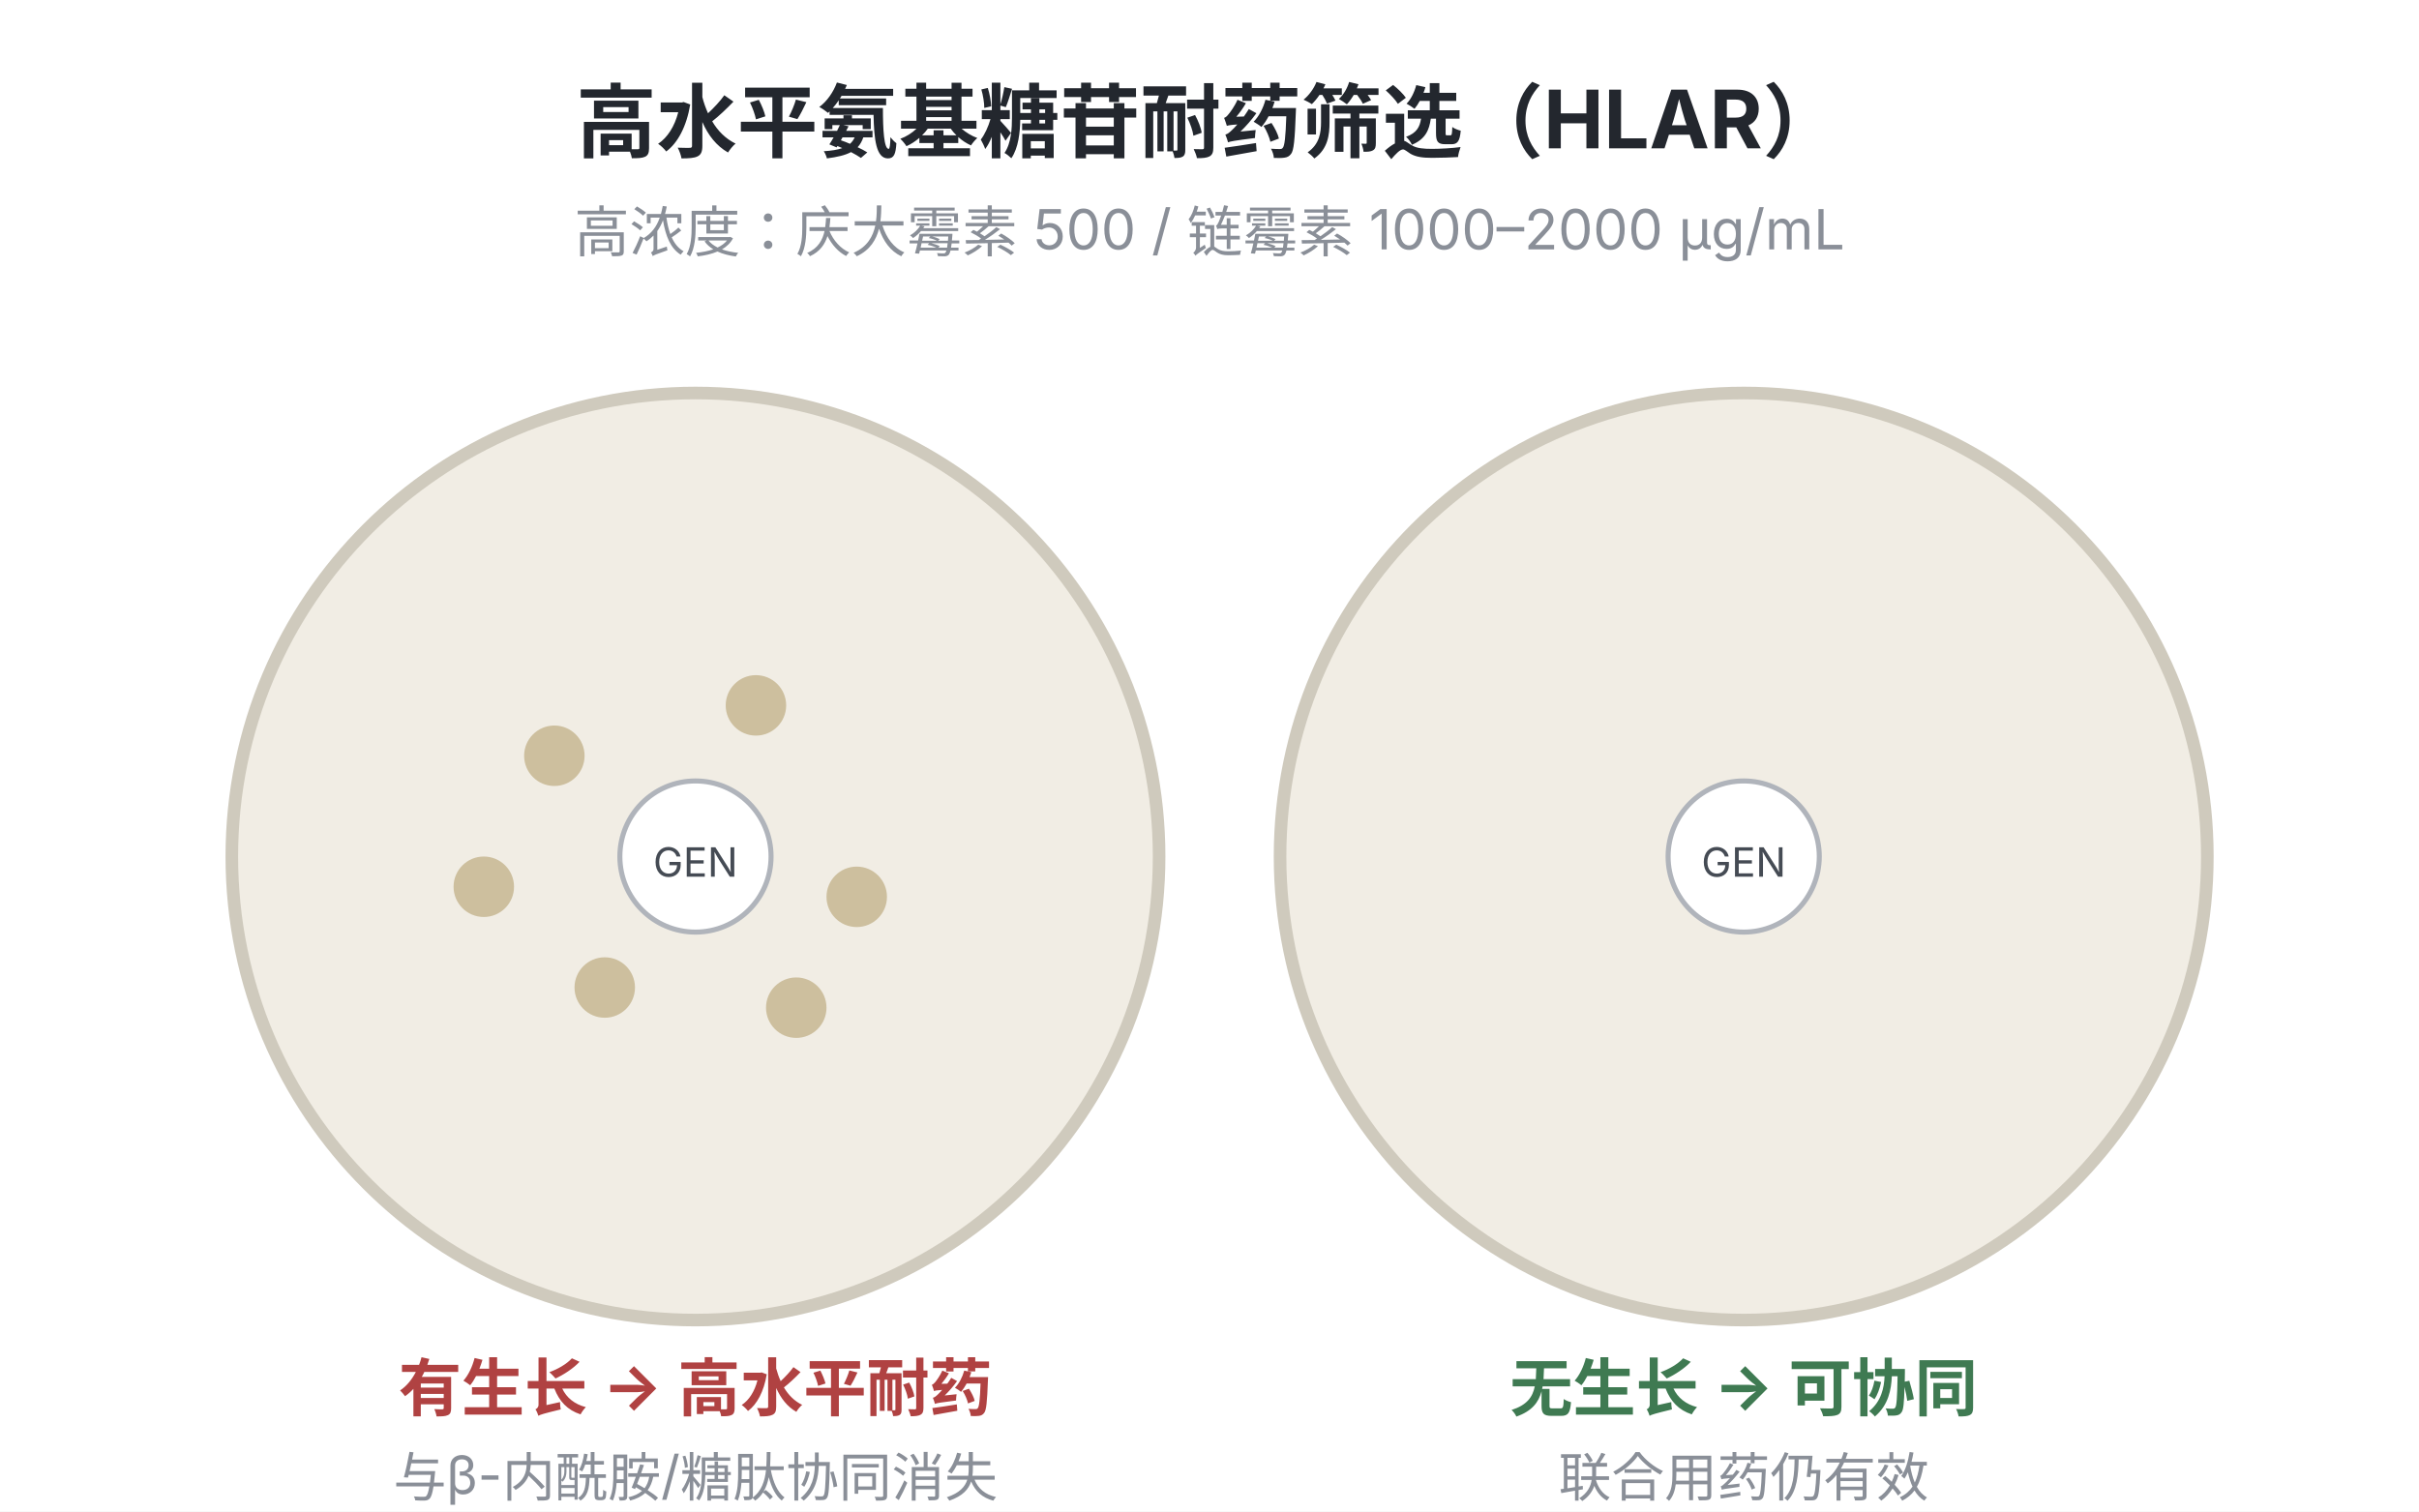
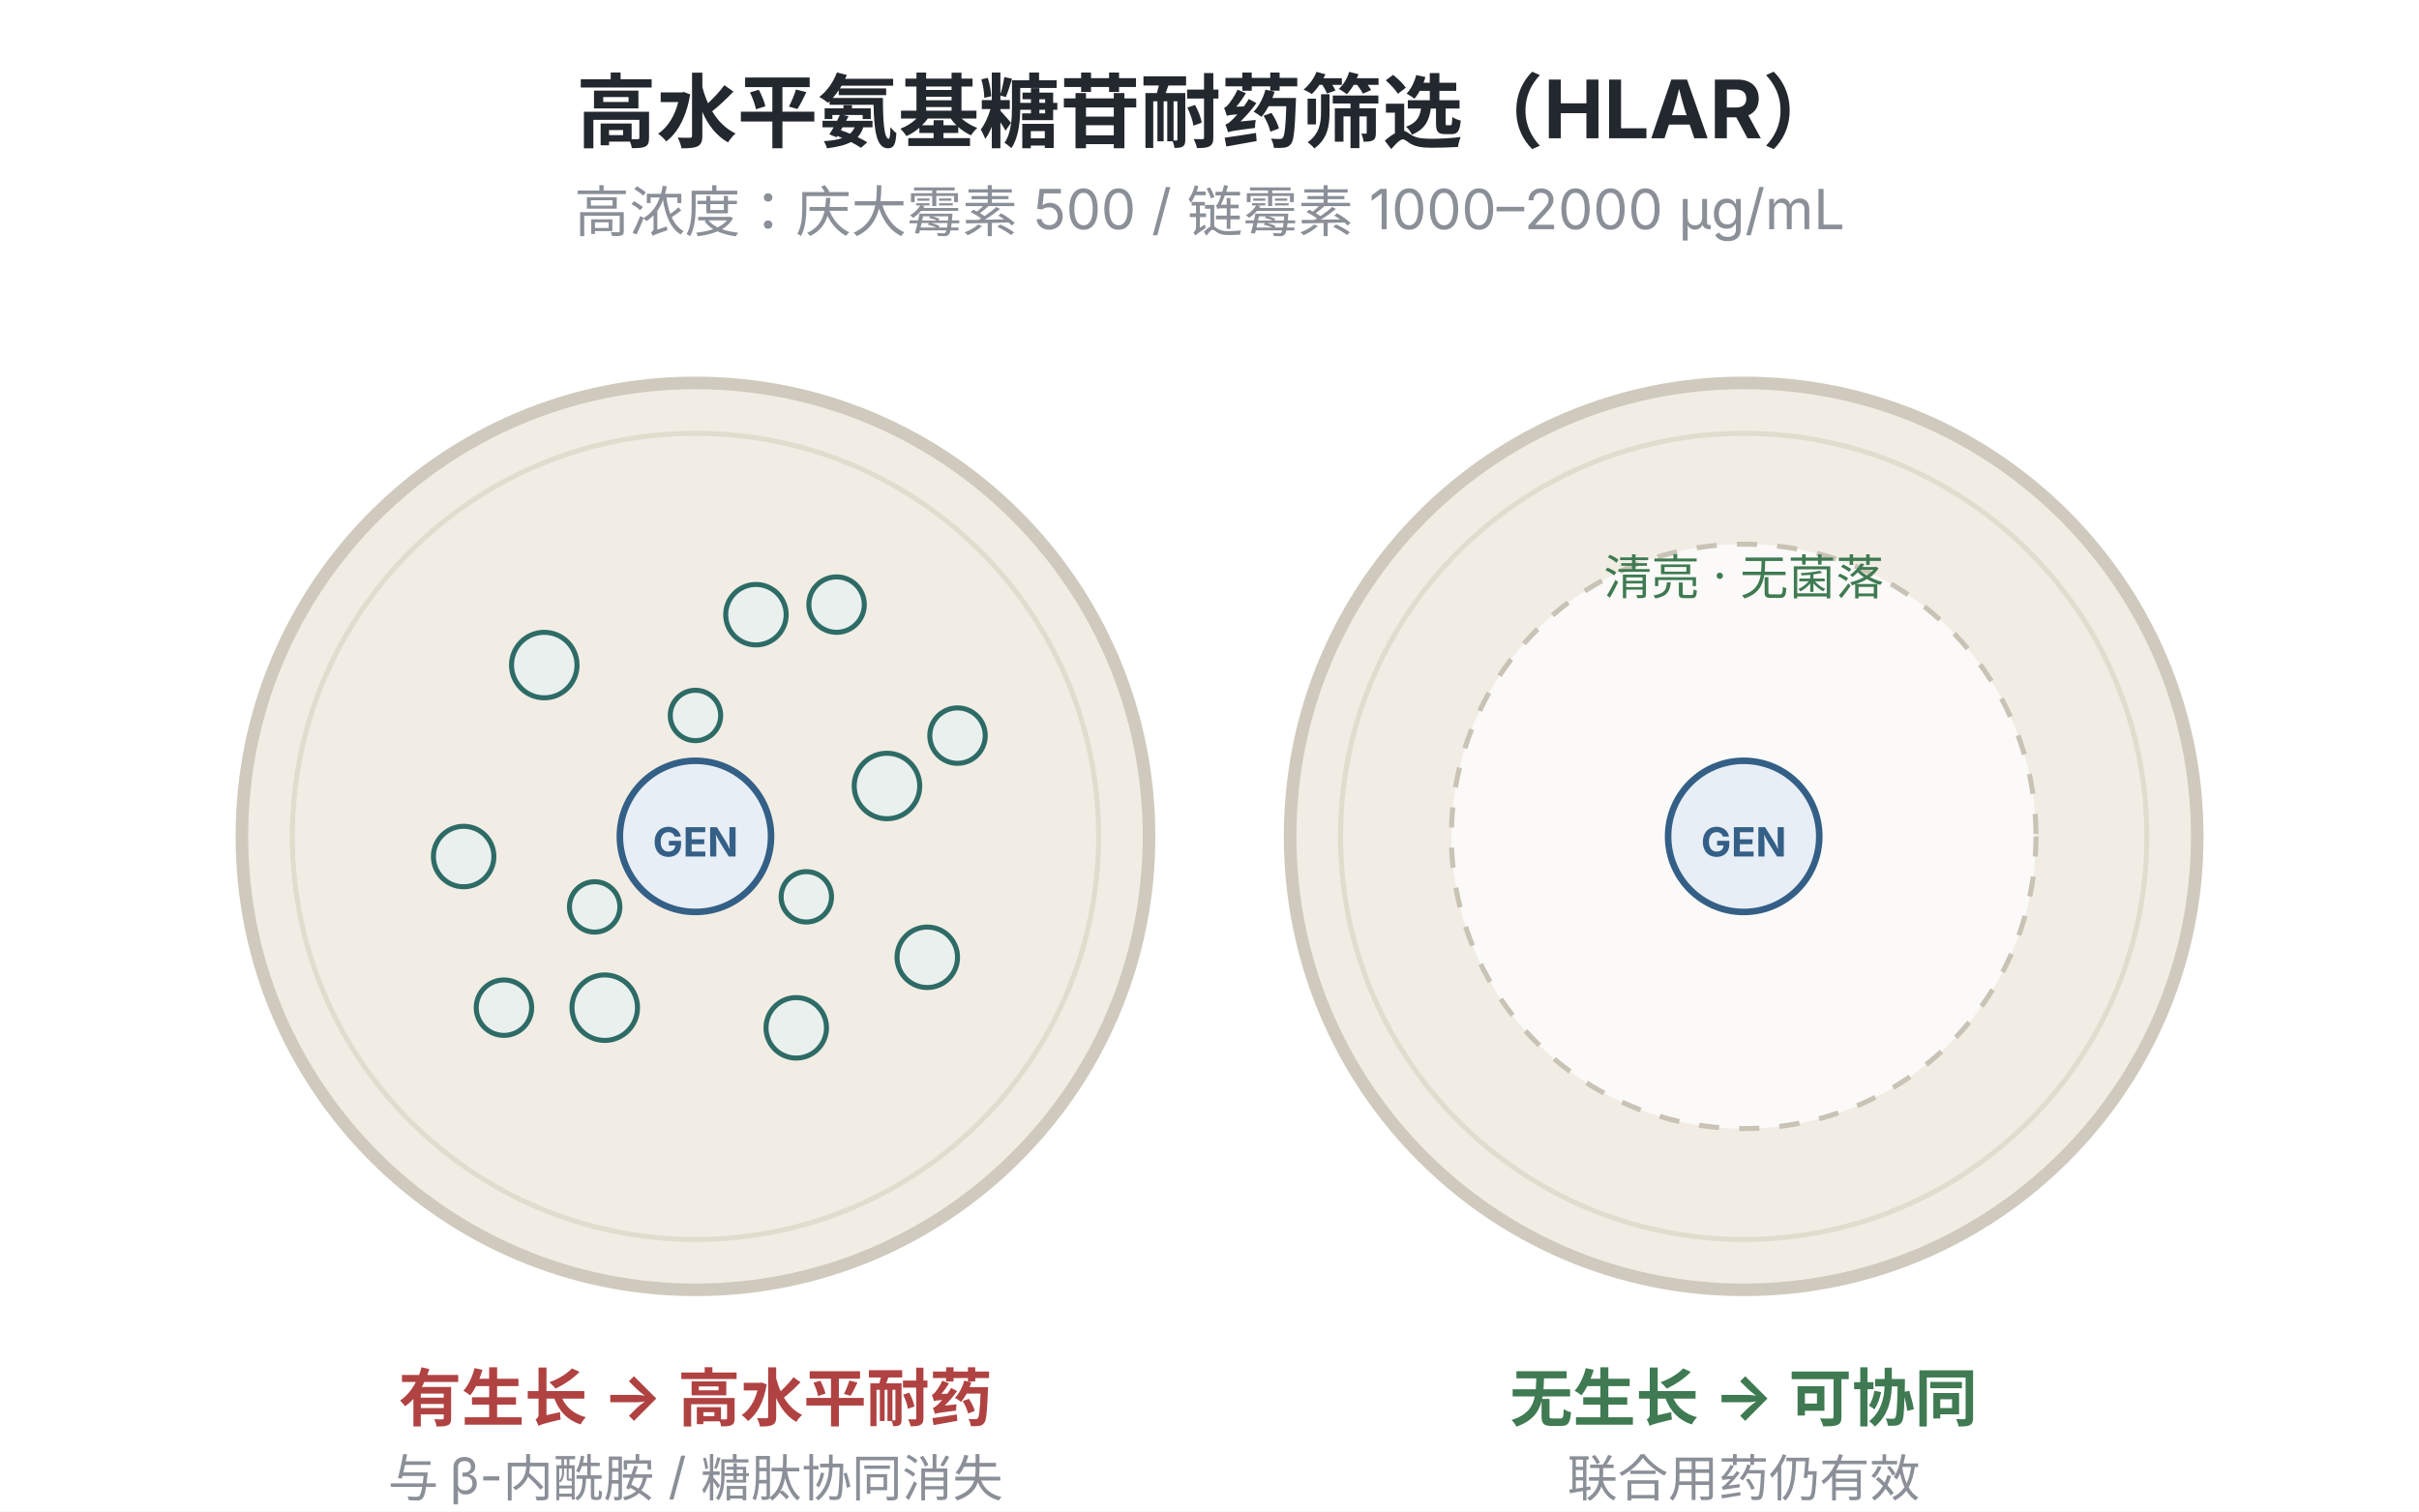
<svg xmlns="http://www.w3.org/2000/svg" viewBox="0 0 480 300" font-family="-apple-system,'PingFang SC','Microsoft YaHei',sans-serif">
  <rect width="480" height="300" fill="#ffffff" />
-   <text x="240" y="30" text-anchor="middle" font-size="16" font-weight="700" fill="#23272e">高水平氨基糖苷耐药筛选（HLAR）</text>
-   <text x="240" y="50" text-anchor="middle" font-size="11" fill="#8a8f98">高浓度：庆大霉素 500 / 链霉素 1000–2000 µg/mL</text>
-   <circle cx="138" cy="170" r="92" fill="#f1ede4" stroke="#cfcabd" stroke-width="2.5" />
-   <g fill="#cdbf9e">
-     <circle cx="110" cy="150" r="6" />
-     <circle cx="150" cy="140" r="6" />
-     <circle cx="170" cy="178" r="6" />
-     <circle cx="120" cy="196" r="6" />
-     <circle cx="158" cy="200" r="6" />
-     <circle cx="96" cy="176" r="6" />
-     <circle cx="140" cy="170" r="6" />
+   <text x="240" y="28" text-anchor="middle" font-size="16" font-weight="700" fill="#23272e">高水平氨基糖苷耐药筛选（HLAR）</text>
+   <text x="240" y="46" text-anchor="middle" font-size="11" fill="#8a8f98">高浓度：庆大霉素 500 / 链霉素 1000–2000 µg/mL</text>
+   <g>
+     <circle cx="138" cy="166" r="90" fill="#f1ede4" stroke="#cfcabd" stroke-width="2.5" />
+     <circle cx="138" cy="166" r="80" fill="none" stroke="#e2dccf" stroke-width="1" />
+     <g fill="#e9f0ee" stroke="#2e6b66" stroke-width="1">
+       <circle cx="108" cy="132" r="6.5" />
+       <circle cx="150" cy="122" r="6" />
+       <circle cx="176" cy="156" r="6.5" />
+       <circle cx="184" cy="190" r="6" />
+       <circle cx="120" cy="200" r="6.5" />
+       <circle cx="158" cy="204" r="6" />
+       <circle cx="92" cy="170" r="6" />
+       <circle cx="100" cy="200" r="5.5" />
+       <circle cx="166" cy="120" r="5.5" />
+       <circle cx="190" cy="146" r="5.5" />
+     </g>
+     <circle cx="138" cy="166" r="15" fill="#e7eef6" stroke="#345f86" stroke-width="1.3" />
+     <text x="138" y="170" text-anchor="middle" font-size="8" font-weight="700" fill="#345f86">GEN</text>
+     <g fill="#e9f0ee" stroke="#2e6b66" stroke-width="1">
+       <circle cx="138" cy="142" r="5" />
+       <circle cx="160" cy="178" r="5" />
+       <circle cx="118" cy="180" r="5" />
+     </g>
+     <text x="138" y="282" text-anchor="middle" font-size="12.5" font-weight="700" fill="#b04242">有生长 → 高水平耐药</text>
+     <text x="138" y="297" text-anchor="middle" font-size="10" fill="#8a8f98">与 β-内酰胺 / 糖肽协同消失</text>
  </g>
-   <circle cx="138" cy="170" r="15" fill="#fff" stroke="#b0b4bb" />
-   <text x="138" y="174" text-anchor="middle" font-size="8" fill="#454b54">GEN</text>
-   <text x="138" y="280" text-anchor="middle" font-size="12.5" font-weight="700" fill="#b04242">有生长 → 高水平耐药</text>
-   <text x="138" y="297" text-anchor="middle" font-size="10.5" fill="#8a8f98">与β-内酰胺/糖肽协同消失</text>
-   <circle cx="346" cy="170" r="92" fill="#f1ede4" stroke="#cfcabd" stroke-width="2.5" />
-   <circle cx="346" cy="170" r="15" fill="#fff" stroke="#b0b4bb" />
-   <text x="346" y="174" text-anchor="middle" font-size="8" fill="#454b54">GEN</text>
-   <text x="346" y="280" text-anchor="middle" font-size="12.5" font-weight="700" fill="#3f7a52">无生长 → 可协同</text>
-   <text x="346" y="297" text-anchor="middle" font-size="10.5" fill="#8a8f98">联合用药仍有效</text>
+   <g>
+     <circle cx="346" cy="166" r="90" fill="#f1ede4" stroke="#cfcabd" stroke-width="2.5" />
+     <circle cx="346" cy="166" r="80" fill="none" stroke="#e2dccf" stroke-width="1" />
+     <circle cx="346" cy="166" r="58" fill="#fbfaf8" stroke="#c9c3b6" stroke-width="1" stroke-dasharray="4 4" />
+     <text x="346" y="118" text-anchor="middle" font-size="9.5" fill="#3f7a52">清亮 · 无菌落</text>
+     <circle cx="346" cy="166" r="15" fill="#e7eef6" stroke="#345f86" stroke-width="1.3" />
+     <text x="346" y="170" text-anchor="middle" font-size="8" font-weight="700" fill="#345f86">GEN</text>
+     <text x="346" y="282" text-anchor="middle" font-size="12.5" font-weight="700" fill="#3f7a52">无生长 → 可协同</text>
+     <text x="346" y="297" text-anchor="middle" font-size="10" fill="#8a8f98">联合用药仍有效</text>
+   </g>
</svg>
